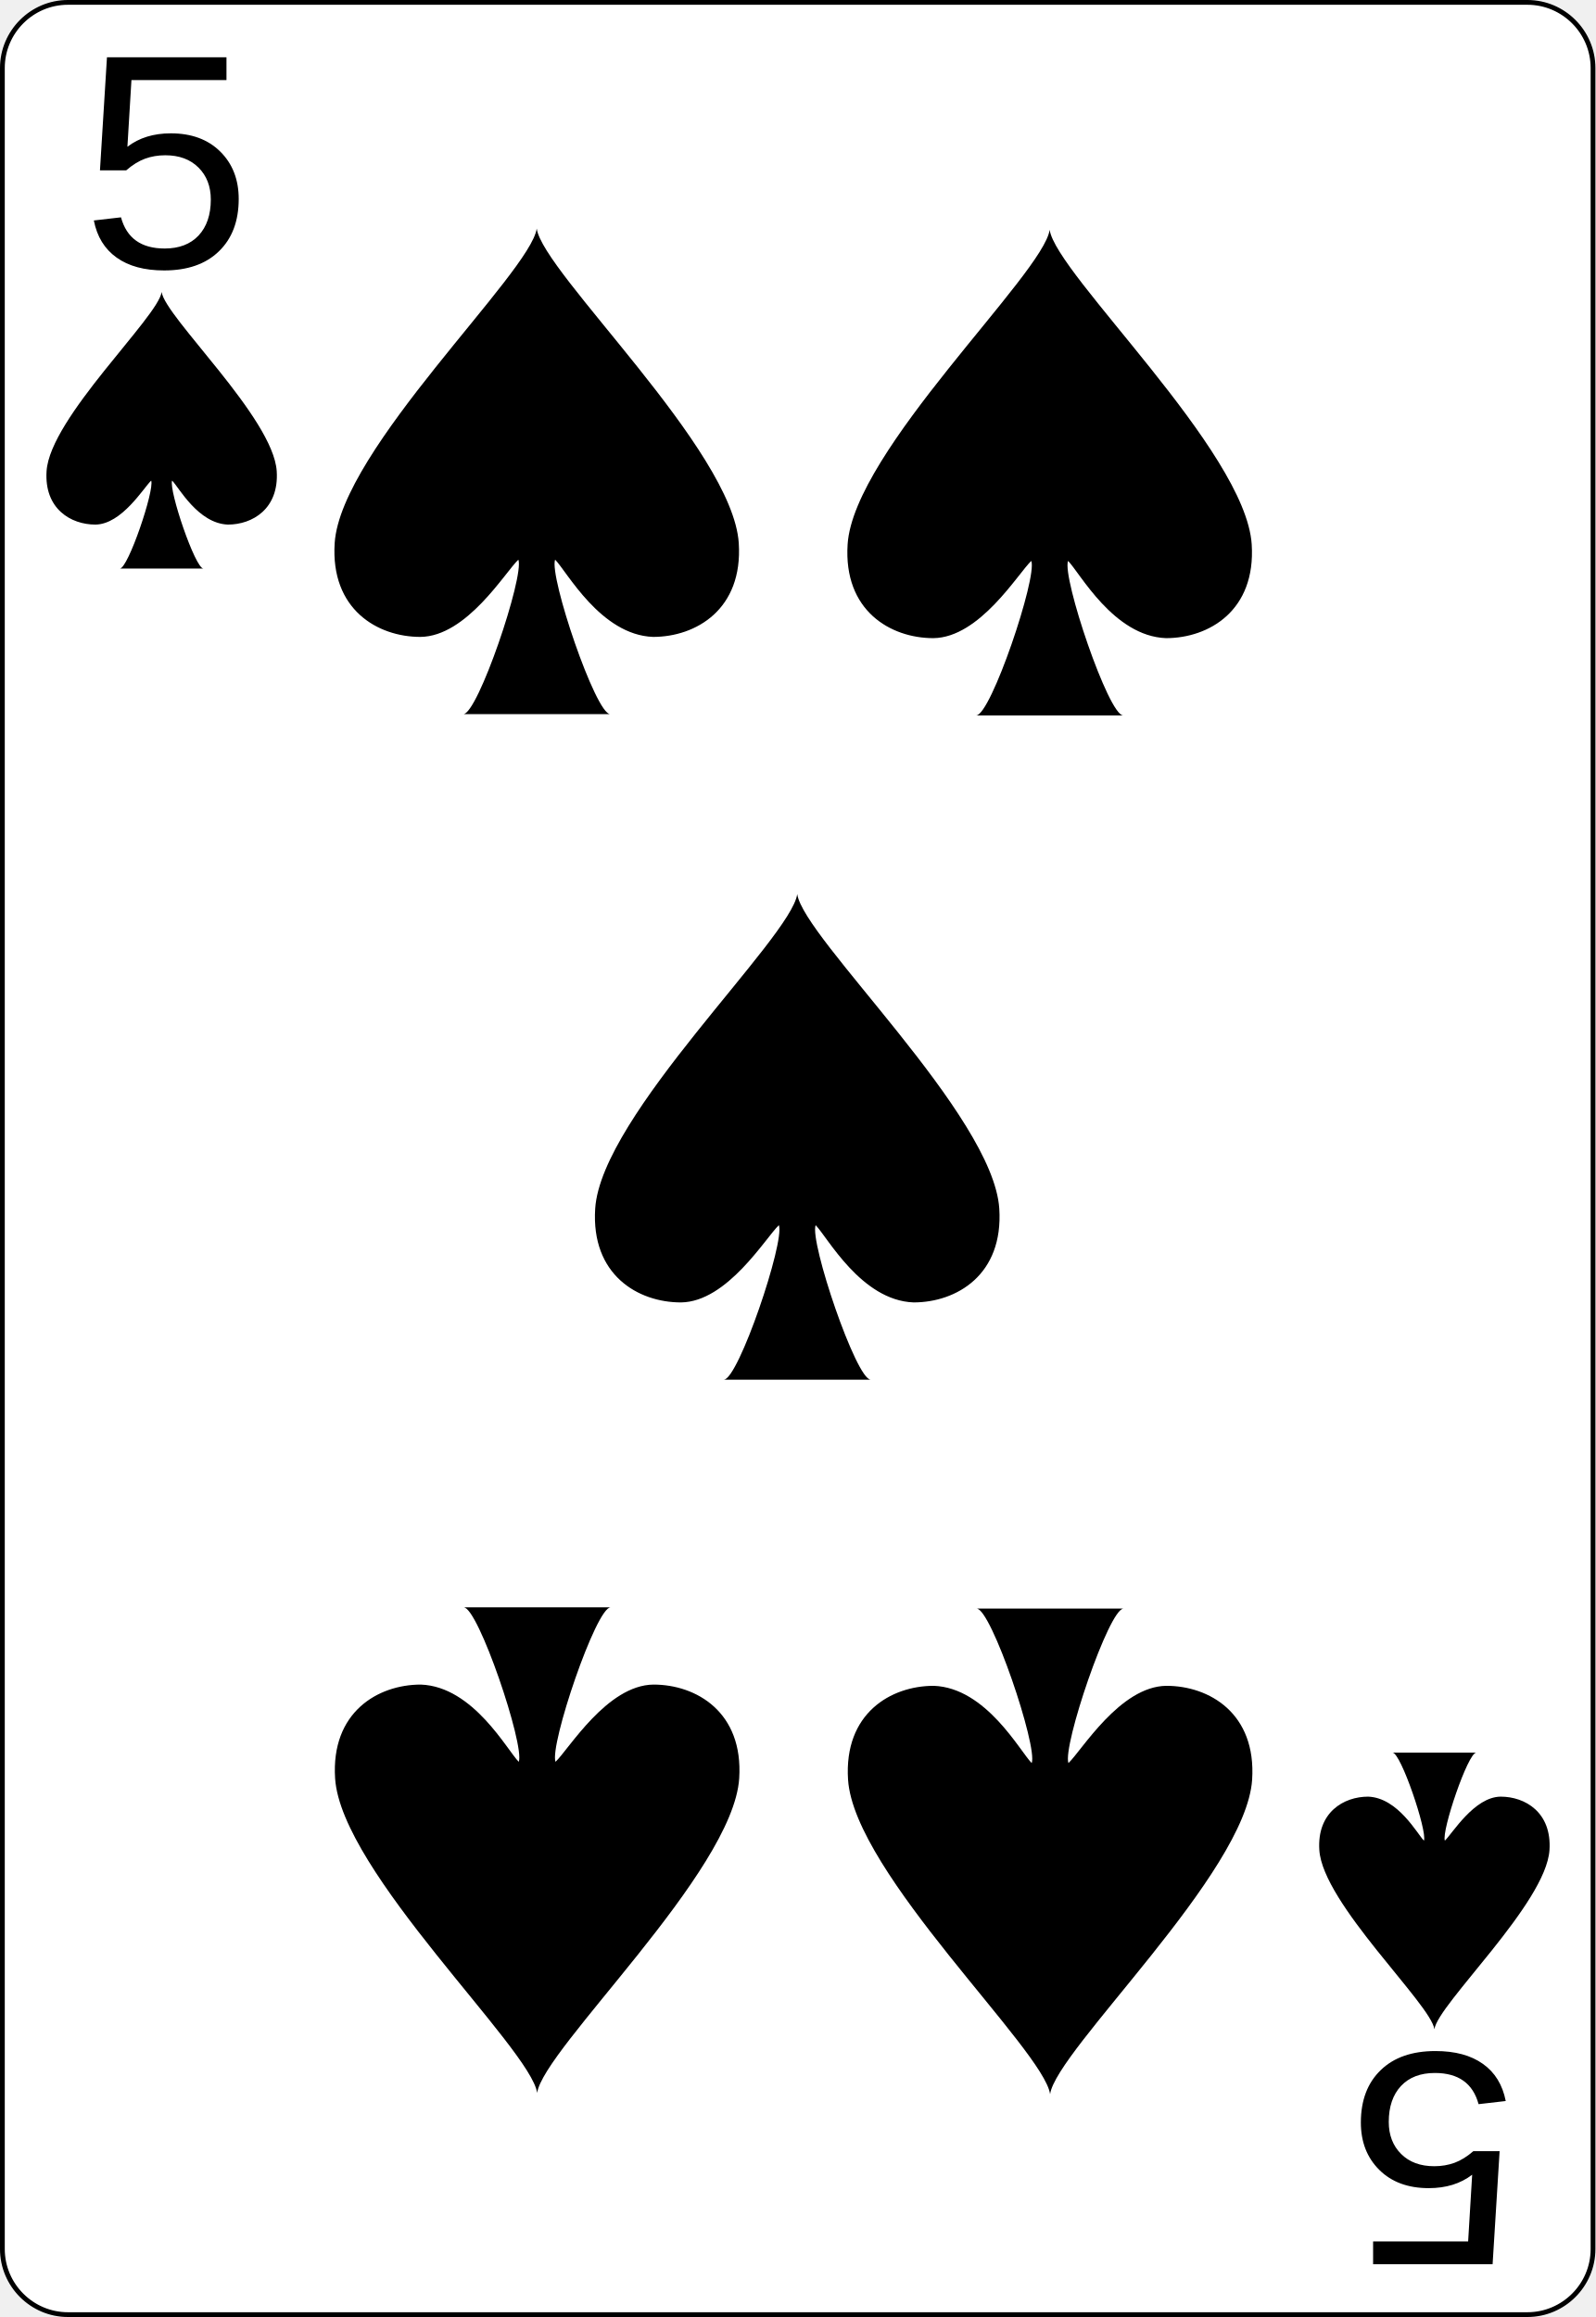
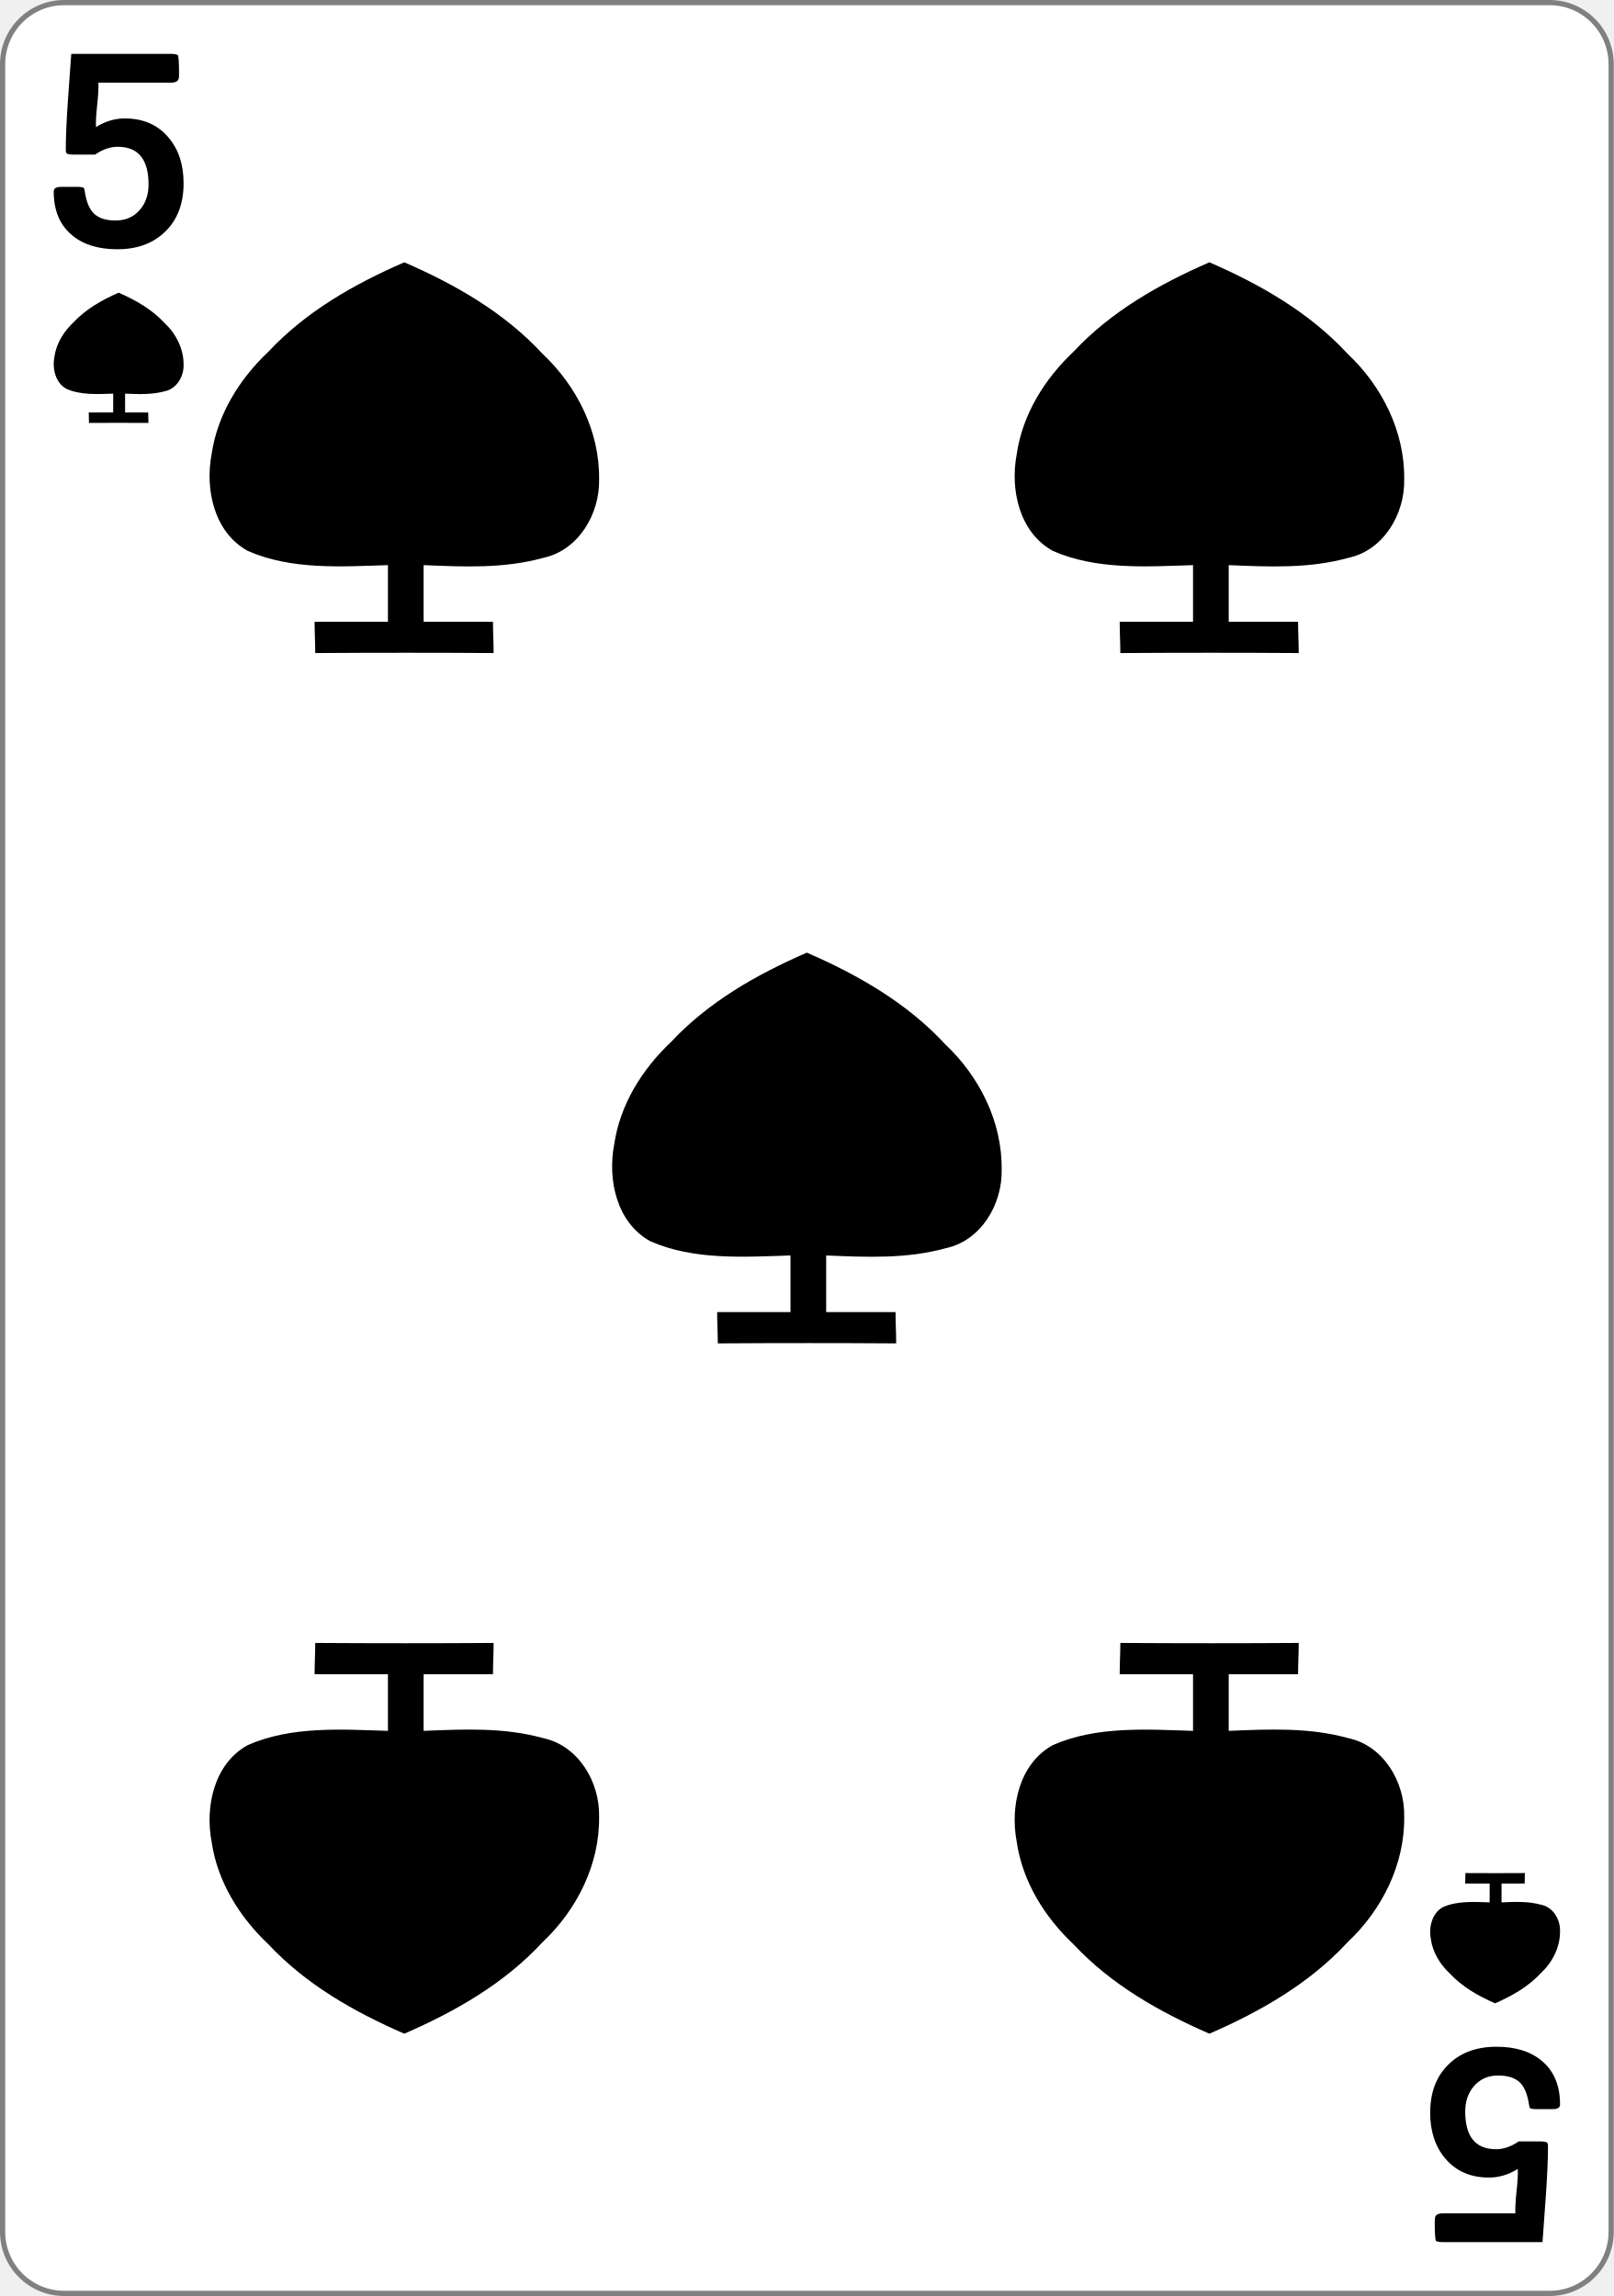
- <svg xmlns="http://www.w3.org/2000/svg" width="167.087pt" height="242.667pt" viewBox="0 0 167.087 242.667" xml:space="preserve" id="svg2" version="1.1">
-   <defs id="defs41" />
-   <g id="Layer_x0020_1" style="fill-rule:nonzero;clip-rule:nonzero;stroke:#000000;stroke-miterlimit:4;">
-     <path style="fill:#FFFFFF;stroke-width:0.5;" d="M166.837,235.548c0,3.777-3.087,6.869-6.871,6.869H7.111c-3.775,0-6.861-3.092-6.861-6.869V7.12C0.25,3.343,3.336,0.25,7.111,0.25h152.855    c3.784,0,6.871,3.093,6.871,6.87v228.428z" id="path5" />
-     <g style="stroke:none;" id="g7">
-       <g id="g9">
- 				
- 			</g>
-     </g>
-     <g id="g15">
- 			
- 		</g>
-     <g id="g19">
- 			
- 		</g>
-     <g style="stroke:none;" id="g23">
-       <g id="g25">
- 				
- 			</g>
-     </g>
-     <g style="stroke:none;" id="g31">
-       <g id="g33">
- 				
- 			</g>
+ <svg xmlns="http://www.w3.org/2000/svg" width="234" height="333" id="svg2" version="1.1">
+   <defs id="defs4" />
+   <g id="layer1" transform="translate(0,-719.3622)">
+     <g id="g924">
+       <rect rx="8.919" ry="8.946" y="719.74" x="0.378" height="332.244" width="233.244" id="rect4266" style="fill:#ffffff;fill-opacity:1;stroke:#808080;stroke-width:0.756;stroke-linecap:butt;stroke-linejoin:miter;stroke-miterlimit:4;stroke-dasharray:none;stroke-opacity:1" />
+       <g transform="matrix(0.07348588,0,0,0.07370838,-248.0173,933.6006)" id="g4233" style="fill:none;stroke:#000000;stroke-width:3.181;stroke-opacity:1" />
+       <g clip-path="none" style="fill:none;stroke:#000000;stroke-width:3.181;stroke-opacity:1" id="g4211" transform="matrix(0.07348588,0,0,0.07370838,-248.0173,933.6006)" />
+       <g transform="matrix(0.07348588,0,0,0.07370838,-248.0173,933.6006)" id="g4227" style="fill:none;stroke:#000000;stroke-width:3.181;stroke-opacity:1" />
+       <path id="path2985-3-11" d="m 12.899,780.702 c 0,-0.556 -0.031,-0.958 -0.031,-1.514 1.15,0 2.395,0 3.545,0 0,-1.322 0,-1.415 0,-2.737 -2.244,0.072 -4.672,0.239 -6.774,-0.687 -1.627,-0.893 -2.075,-2.971 -1.747,-4.679 0.281,-1.928 1.352,-3.639 2.75,-4.958 1.819,-1.946 4.139,-3.259 6.561,-4.316 2.472,1.075 4.843,2.431 6.686,4.428 1.659,1.559 2.765,3.763 2.731,6.071 0.036,1.665 -0.996,3.425 -2.697,3.789 -1.904,0.527 -3.83,0.434 -5.785,0.352 0,1.322 0,1.415 0,2.737 1.15,0 2.203,0 3.353,0 0,0.556 0.031,0.958 0.031,1.514 -2.632,-0.019 -5.779,-0.019 -8.622,0 z" style="fill:#000000;stroke:none;stroke-width:1" />
+       <path id="path2985-3-11-7" d="m 212.488,991.022 c 0,0.556 -0.031,0.958 -0.031,1.514 1.15,0 2.395,0 3.545,0 0,1.322 0,1.415 0,2.737 -2.244,-0.072 -4.672,-0.239 -6.774,0.687 -1.627,0.893 -2.075,2.971 -1.748,4.679 0.281,1.927 1.352,3.639 2.75,4.958 1.819,1.946 4.139,3.259 6.561,4.316 2.472,-1.075 4.843,-2.431 6.686,-4.428 1.659,-1.559 2.765,-3.763 2.731,-6.071 0.036,-1.665 -0.996,-3.425 -2.697,-3.789 -1.904,-0.527 -3.83,-0.434 -5.785,-0.352 0,-1.322 0,-1.415 0,-2.737 1.15,0 2.203,0 3.353,0 0,-0.556 0.031,-0.958 0.031,-1.514 -2.632,0.019 -5.779,0.019 -8.622,0 z" style="fill:#000000;stroke:none;stroke-width:1" />
+       <path id="path2985-3-3" d="m 45.709,814.076 c 0,-1.668 -0.092,-2.873 -0.092,-4.541 3.449,0 7.185,0 10.634,0 0,-3.965 0,-4.246 0,-8.211 -6.732,0.217 -14.017,0.717 -20.322,-2.061 -4.88,-2.678 -6.226,-8.913 -5.242,-14.038 0.842,-5.783 4.057,-10.918 8.251,-14.873 5.457,-5.837 12.417,-9.778 19.683,-12.948 7.417,3.224 14.53,7.294 20.057,13.285 4.978,4.678 8.295,11.29 8.193,18.212 0.108,4.996 -2.987,10.276 -8.092,11.367 -5.711,1.582 -11.491,1.301 -17.354,1.057 0,3.965 0,4.246 0,8.211 3.449,0 6.609,0 10.058,0 0,1.668 0.092,2.873 0.092,4.541 -7.897,-0.056 -17.336,-0.056 -25.865,0 z" style="fill:#000000;stroke:none;stroke-width:1" />
+       <path id="path2985-3-3-5" d="m 162.45,814.076 c 0,-1.668 -0.092,-2.873 -0.092,-4.541 3.449,0 7.185,0 10.634,0 0,-3.965 0,-4.246 0,-8.211 -6.732,0.217 -14.017,0.717 -20.322,-2.061 -4.88,-2.678 -6.226,-8.913 -5.242,-14.038 0.842,-5.783 4.057,-10.918 8.251,-14.873 5.457,-5.837 12.417,-9.778 19.683,-12.948 7.417,3.224 14.53,7.294 20.057,13.285 4.978,4.678 8.295,11.29 8.193,18.212 0.108,4.996 -2.987,10.276 -8.092,11.367 -5.711,1.582 -11.491,1.301 -17.354,1.057 0,3.965 0,4.246 0,8.211 3.449,0 6.609,0 10.058,0 0,1.668 0.092,2.873 0.092,4.541 -7.897,-0.056 -17.336,-0.056 -25.865,0 z" style="fill:#000000;stroke:none;stroke-width:1" />
+       <path id="path2985-3-3-5-4-3-1" d="m 104.08,914.199 c 0,-1.668 -0.092,-2.873 -0.092,-4.541 3.449,0 7.185,0 10.634,0 0,-3.965 0,-4.246 0,-8.211 -6.732,0.217 -14.017,0.717 -20.322,-2.061 -4.88,-2.678 -6.226,-8.913 -5.242,-14.038 0.842,-5.783 4.057,-10.918 8.251,-14.873 5.457,-5.837 12.417,-9.778 19.683,-12.948 7.417,3.224 14.53,7.294 20.057,13.285 4.978,4.678 8.295,11.29 8.193,18.212 0.108,4.996 -2.987,10.276 -8.092,11.367 -5.711,1.582 -11.491,1.301 -17.354,1.057 0,3.965 0,4.246 0,8.211 3.449,0 6.609,0 10.058,0 0,1.668 0.092,2.873 0.092,4.541 -7.897,-0.056 -17.336,-0.056 -25.865,0 z" style="fill:#000000;stroke:none;stroke-width:1" />
+       <path id="path2985-3-38-2" d="m 45.709,957.648 c 0,1.668 -0.092,2.873 -0.092,4.541 3.449,0 7.185,0 10.634,0 0,3.965 0,4.246 0,8.211 -6.732,-0.217 -14.017,-0.717 -20.322,2.061 -4.88,2.678 -6.226,8.913 -5.242,14.038 0.842,5.783 4.057,10.918 8.251,14.873 5.457,5.837 12.417,9.778 19.683,12.948 7.417,-3.224 14.53,-7.294 20.057,-13.285 4.978,-4.678 8.295,-11.289 8.193,-18.212 0.108,-4.996 -2.987,-10.276 -8.092,-11.367 -5.711,-1.582 -11.491,-1.301 -17.354,-1.057 0,-3.965 0,-4.246 0,-8.211 3.449,0 6.609,0 10.058,0 0,-1.668 0.092,-2.873 0.092,-4.541 -7.897,0.056 -17.336,0.056 -25.865,0 z" style="fill:#000000;stroke:none;stroke-width:1" />
+       <path id="path2985-3-38-2-3" d="m 162.45,957.648 c 0,1.668 -0.092,2.873 -0.092,4.541 3.449,0 7.185,0 10.634,0 0,3.965 0,4.246 0,8.211 -6.732,-0.217 -14.017,-0.717 -20.322,2.061 -4.88,2.678 -6.226,8.913 -5.242,14.038 0.842,5.783 4.057,10.918 8.251,14.873 5.457,5.837 12.417,9.778 19.683,12.948 7.417,-3.224 14.53,-7.294 20.057,-13.285 4.978,-4.678 8.295,-11.289 8.193,-18.212 0.108,-4.996 -2.987,-10.276 -8.092,-11.367 -5.711,-1.582 -11.491,-1.301 -17.354,-1.057 0,-3.965 0,-4.246 0,-8.211 3.449,0 6.609,0 10.058,0 0,-1.668 0.092,-2.873 0.092,-4.541 -7.897,0.056 -17.336,0.056 -25.865,0 z" style="fill:#000000;stroke:none;stroke-width:1" />
+       <g id="text3755-5" style="font-style:normal;font-variant:normal;font-weight:bold;font-stretch:normal;font-size:3.772px;line-height:0%;font-family:'Levenim MT';-inkscape-font-specification:'Sans Bold';letter-spacing:0px;word-spacing:0px;fill:#000000;fill-opacity:1;stroke:none;stroke-width:1" transform="scale(0.9950993,1.004925)" aria-label="5">
+         <path id="path903" style="font-size:39.909px;line-height:1.25;stroke-width:1" d="m 26.751,742.302 q 0,4.365 -2.65,6.937 -2.631,2.572 -6.996,2.572 -4.19,0 -6.626,-2.046 -2.65,-2.183 -2.65,-6.294 0,-0.663 1.052,-0.663 h 2.553 q 0.409,0 0.76,0.117 0.117,0.195 0.156,0.507 0.331,2.202 1.267,3.157 1.052,1.072 3.235,1.072 2.183,0 3.527,-1.539 1.267,-1.462 1.267,-3.664 0,-5.437 -4.501,-5.437 -1.637,0 -3.293,1.13 h -3.215 q -0.448,0 -0.857,-0.117 -0.195,-0.195 -0.195,-0.448 0,-2.767 0.292,-6.976 0.253,-3.508 0.507,-6.996 h 14.615 q 0.507,0 0.916,0.156 0.175,0.39 0.175,2.728 0,0.39 -0.039,0.643 -0.136,0.624 -1.13,0.624 H 14.338 q 0.058,1.052 -0.175,3.215 -0.234,2.144 -0.175,3.196 2.007,-1.247 4.19,-1.247 4.014,0 6.353,2.728 2.222,2.572 2.222,6.645 z" />
+       </g>
+       <g id="text3755-2-28" style="font-style:normal;font-variant:normal;font-weight:bold;font-stretch:normal;font-size:3.772px;line-height:0%;font-family:'Levenim MT';-inkscape-font-specification:'Sans Bold';letter-spacing:0px;word-spacing:0px;fill:#000000;fill-opacity:1;stroke:none;stroke-width:1" transform="scale(-0.9950993,-1.004925)" aria-label="5">
+         <path id="path906" style="font-size:39.909px;line-height:1.25;stroke-width:1" d="m -208.401,-1020.74 q 0,4.365 -2.65,6.937 -2.631,2.572 -6.996,2.572 -4.19,0 -6.626,-2.046 -2.65,-2.183 -2.65,-6.294 0,-0.662 1.052,-0.662 h 2.553 q 0.409,0 0.76,0.117 0.117,0.195 0.156,0.507 0.331,2.202 1.267,3.157 1.052,1.072 3.235,1.072 2.183,0 3.527,-1.539 1.267,-1.462 1.267,-3.664 0,-5.437 -4.502,-5.437 -1.637,0 -3.293,1.13 h -3.215 q -0.448,0 -0.857,-0.117 -0.195,-0.195 -0.195,-0.448 0,-2.767 0.292,-6.976 0.253,-3.508 0.507,-6.996 h 14.615 q 0.507,0 0.916,0.156 0.175,0.39 0.175,2.728 0,0.39 -0.039,0.643 -0.136,0.624 -1.13,0.624 h -10.581 q 0.059,1.052 -0.175,3.215 -0.234,2.143 -0.175,3.196 2.007,-1.247 4.19,-1.247 4.014,0 6.353,2.728 2.222,2.572 2.222,6.645 z" />
+       </g>
    </g>
  </g>
-   <text xml:space="preserve" style="font-size:32px;font-style:normal;font-weight:normal;line-height:125%;letter-spacing:0px;word-spacing:0px;fill:#000000;fill-opacity:1;stroke:none;font-family:Bitstream Vera Sans" x="8.547" y="28.013" id="text3788">
-     <tspan id="tspan3790" x="8.547" y="28.013" style="font-style:normal;font-variant:normal;font-weight:normal;font-stretch:normal;font-family:Arial;-inkscape-font-specification:Arial">5</tspan>
-   </text>
-   <g transform="matrix(1.508595,0,0,1.379325,16.9291,45.0659)" id="layer1-7">
-     <path id="sl" d="M 7.989,3.103 C 7.747,-0.954 0.242,-8.59 0,-10.5 c -0.242,1.909 -7.747,9.545 -7.989,13.603 -0.169,2.868 1.695,4.057 3.39,4.057 1.835,-0.022 3.351,-2.801 3.873,-3.341 0.242,0.716 -1.603,6.682 -2.179,6.682 l 5.811,0 C 2.33,10.501 0.485,4.535 0.727,3.819 1.184,4.315 2.524,7.077 4.601,7.16 6.295,7.159 8.158,5.971 7.989,3.103 z" style="fill:#000000" />
-   </g>
-   <g transform="matrix(2.648679,0,0,2.421718,56.21089,49.36599)" id="layer1-7-88">
-     <path id="sl-4" d="M 7.989,3.103 C 7.747,-0.954 0.242,-8.59 0,-10.5 c -0.242,1.909 -7.747,9.545 -7.989,13.603 -0.169,2.868 1.695,4.057 3.39,4.057 1.835,-0.022 3.351,-2.801 3.873,-3.341 0.242,0.716 -1.603,6.682 -2.179,6.682 l 5.811,0 C 2.33,10.501 0.485,4.535 0.727,3.819 1.184,4.315 2.524,7.077 4.601,7.16 6.295,7.159 8.158,5.971 7.989,3.103 z" style="fill:#000000" />
-   </g>
-   <text xml:space="preserve" style="font-size:32px;font-style:normal;font-weight:normal;line-height:125%;letter-spacing:0px;word-spacing:0px;fill:#000000;fill-opacity:1;stroke:none;font-family:Bitstream Vera Sans" x="-158.978" y="-215.124" id="text3788-7" transform="scale(-1,-1)">
-     <tspan id="tspan3790-6" x="-158.978" y="-215.124" style="font-style:normal;font-variant:normal;font-weight:normal;font-stretch:normal;font-family:Arial;-inkscape-font-specification:Arial">5</tspan>
-   </text>
-   <g transform="matrix(-1.508595,0,0,-1.379325,150.2251,198.0441)" id="layer1-7-3">
-     <path id="sl-1" d="M 7.989,3.103 C 7.747,-0.954 0.242,-8.59 0,-10.5 c -0.242,1.909 -7.747,9.545 -7.989,13.603 -0.169,2.868 1.695,4.057 3.39,4.057 1.835,-0.022 3.351,-2.801 3.873,-3.341 0.242,0.716 -1.603,6.682 -2.179,6.682 l 5.811,0 C 2.33,10.501 0.485,4.535 0.727,3.819 1.184,4.315 2.524,7.077 4.601,7.16 6.295,7.159 8.158,5.971 7.989,3.103 z" style="fill:#000000" />
-   </g>
-   <g transform="matrix(-2.648679,0,0,-2.421718,56.25613,193.7713)" id="layer1-7-88-7">
-     <path id="sl-4-5" d="M 7.989,3.103 C 7.747,-0.954 0.242,-8.59 0,-10.5 c -0.242,1.909 -7.747,9.545 -7.989,13.603 -0.169,2.868 1.695,4.057 3.39,4.057 1.835,-0.022 3.351,-2.801 3.873,-3.341 0.242,0.716 -1.603,6.682 -2.179,6.682 l 5.811,0 C 2.33,10.501 0.485,4.535 0.727,3.819 1.184,4.315 2.524,7.077 4.601,7.16 6.295,7.159 8.158,5.971 7.989,3.103 z" style="fill:#000000" />
-   </g>
-   <g transform="matrix(2.648679,0,0,2.421718,83.4947,119.0673)" id="layer1-7-88-6">
-     <path id="sl-4-8" d="M 7.989,3.103 C 7.747,-0.954 0.242,-8.59 0,-10.5 c -0.242,1.909 -7.747,9.545 -7.989,13.603 -0.169,2.868 1.695,4.057 3.39,4.057 1.835,-0.022 3.351,-2.801 3.873,-3.341 0.242,0.716 -1.603,6.682 -2.179,6.682 l 5.811,0 C 2.33,10.501 0.485,4.535 0.727,3.819 1.184,4.315 2.524,7.077 4.601,7.16 6.295,7.159 8.158,5.971 7.989,3.103 z" style="fill:#000000" />
-   </g>
-   <g transform="matrix(2.648679,0,0,2.421718,109.9309,49.49562)" id="layer1-7-88-8">
-     <path id="sl-4-9" d="M 7.989,3.103 C 7.747,-0.954 0.242,-8.59 0,-10.5 c -0.242,1.909 -7.747,9.545 -7.989,13.603 -0.169,2.868 1.695,4.057 3.39,4.057 1.835,-0.022 3.351,-2.801 3.873,-3.341 0.242,0.716 -1.603,6.682 -2.179,6.682 l 5.811,0 C 2.33,10.501 0.485,4.535 0.727,3.819 1.184,4.315 2.524,7.077 4.601,7.16 6.295,7.159 8.158,5.971 7.989,3.103 z" style="fill:#000000" />
-   </g>
-   <g transform="matrix(-2.648679,0,0,-2.421718,109.9762,193.9009)" id="layer1-7-88-7-2">
-     <path id="sl-4-5-6" d="M 7.989,3.103 C 7.747,-0.954 0.242,-8.59 0,-10.5 c -0.242,1.909 -7.747,9.545 -7.989,13.603 -0.169,2.868 1.695,4.057 3.39,4.057 1.835,-0.022 3.351,-2.801 3.873,-3.341 0.242,0.716 -1.603,6.682 -2.179,6.682 l 5.811,0 C 2.33,10.501 0.485,4.535 0.727,3.819 1.184,4.315 2.524,7.077 4.601,7.16 6.295,7.159 8.158,5.971 7.989,3.103 z" style="fill:#000000" />
-   </g>
</svg>
